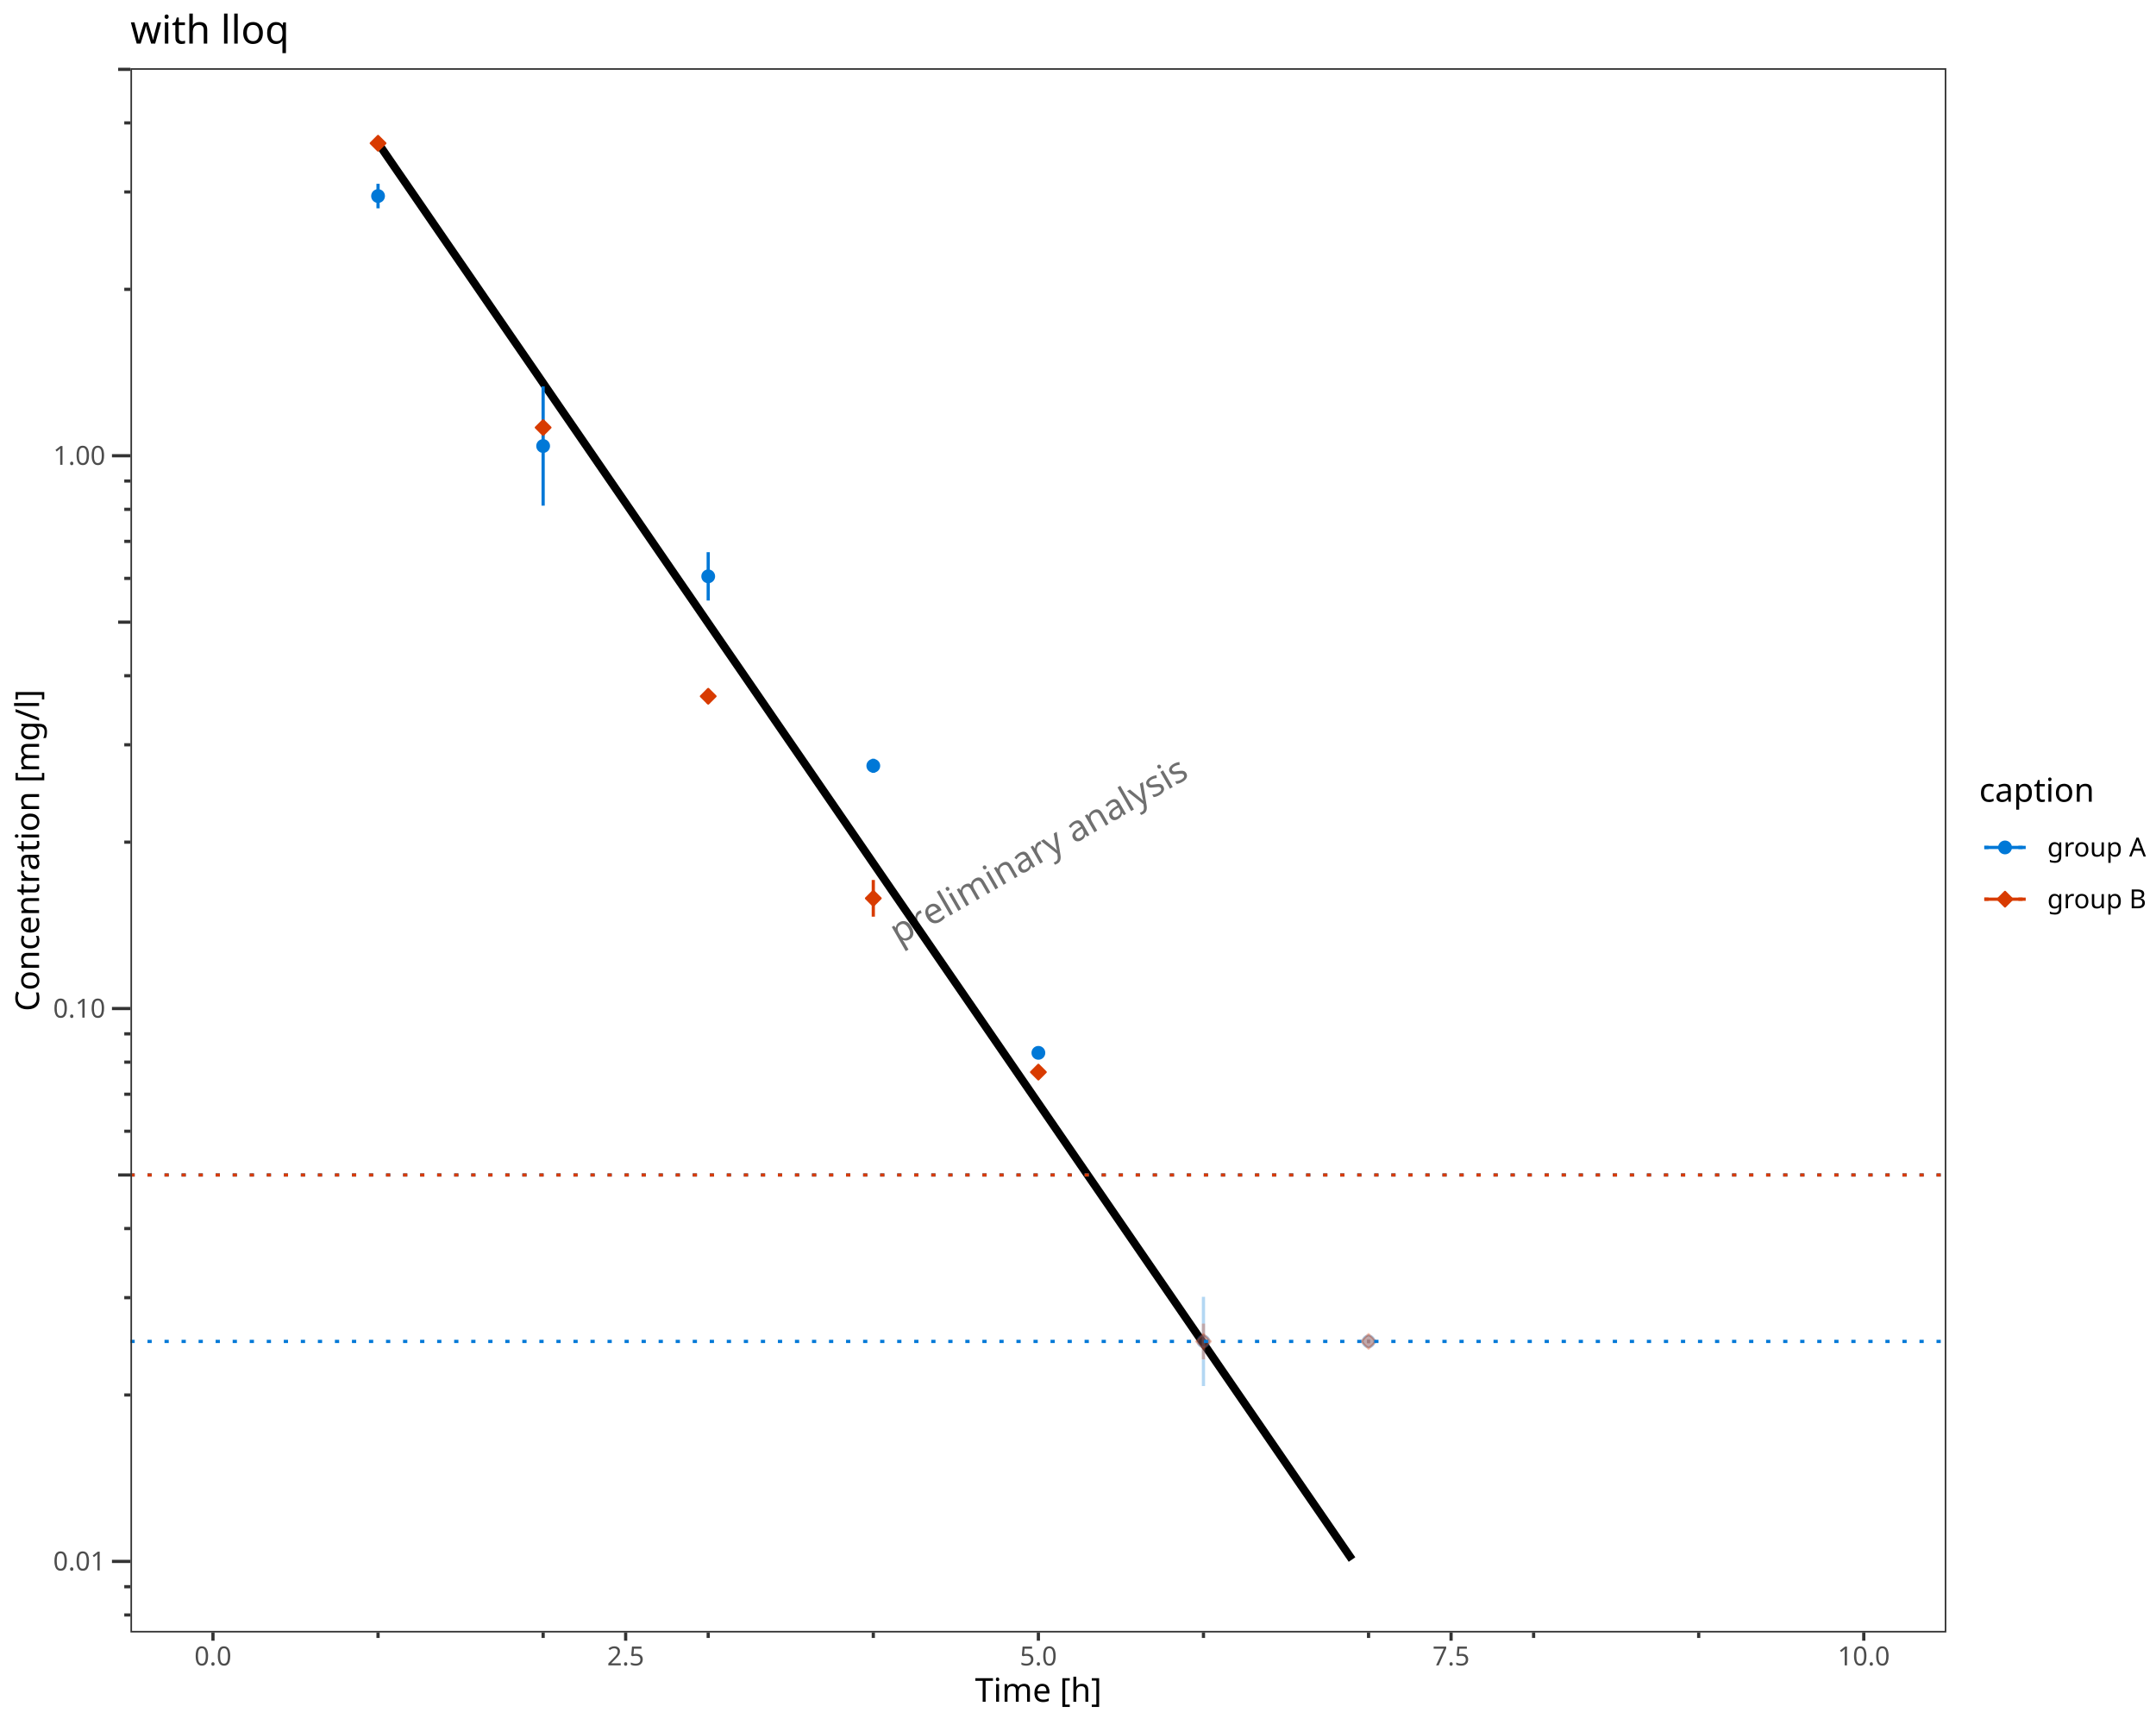
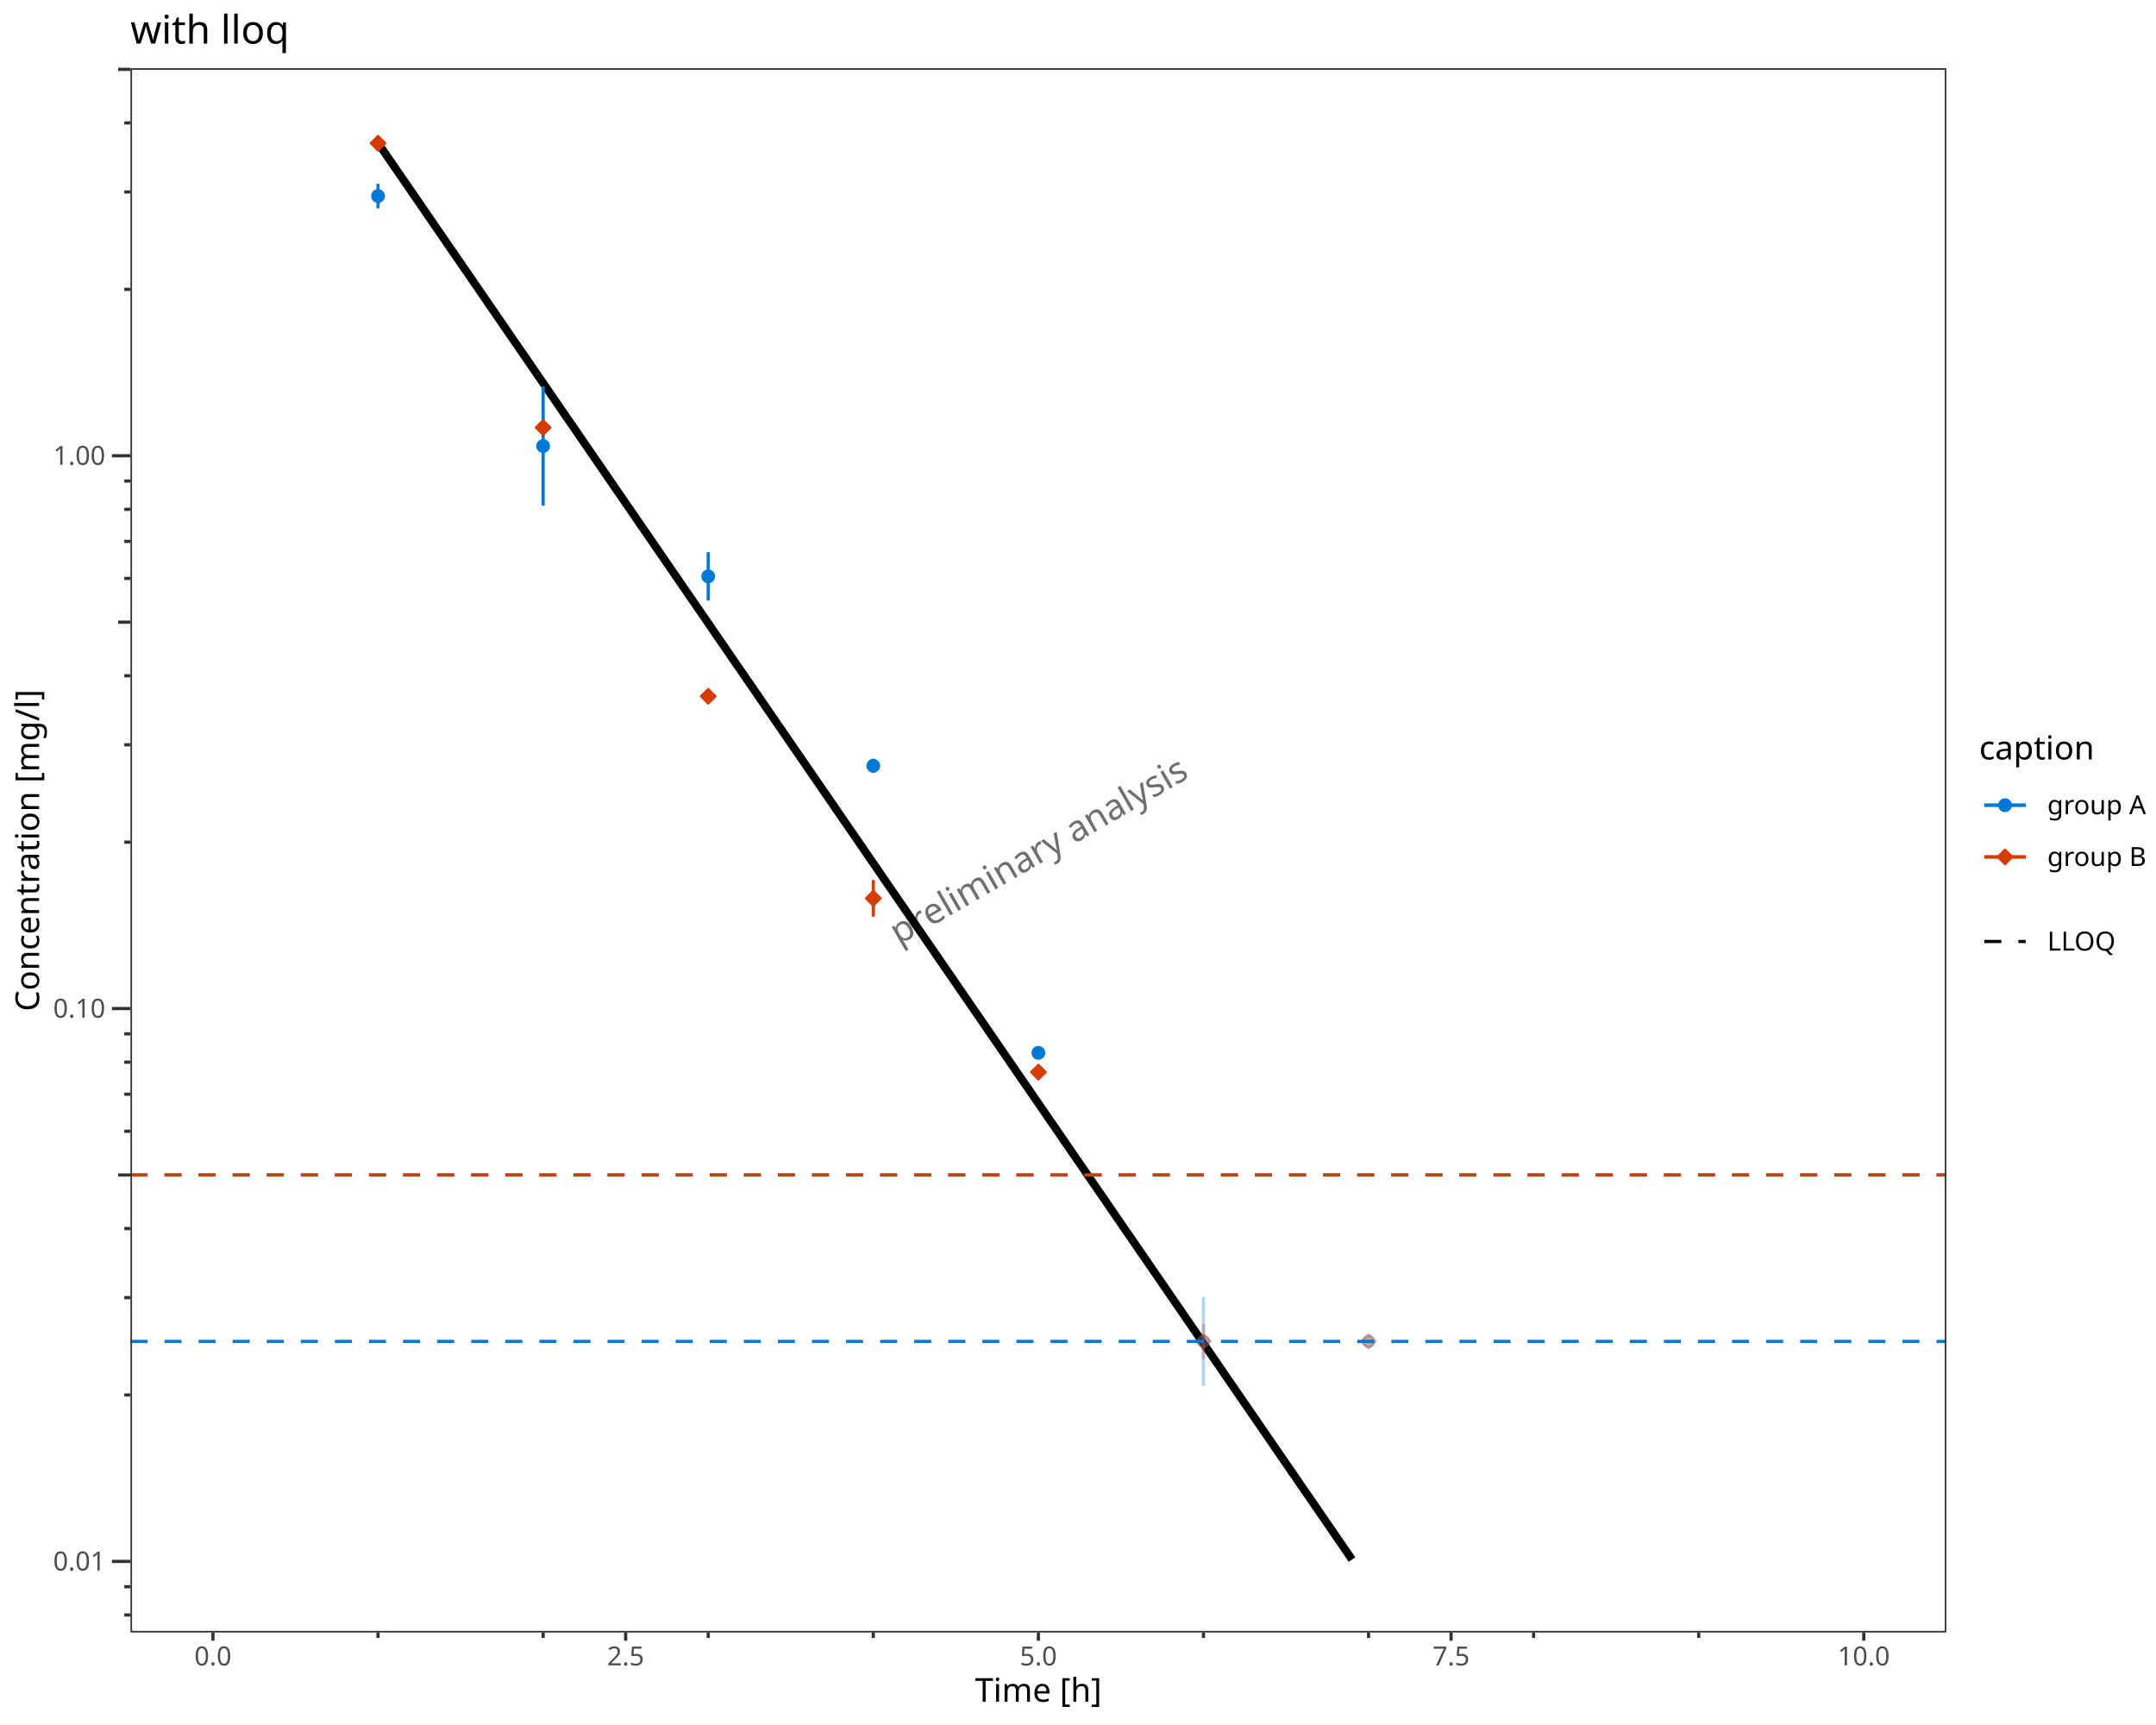
<svg xmlns="http://www.w3.org/2000/svg" class="svglite" data-engine-version="2.0" width="720.00pt" height="576.00pt" viewBox="0 0 720.00 576.00">
  <defs>
    <style type="text/css">
    .svglite line, .svglite polyline, .svglite polygon, .svglite path, .svglite rect, .svglite circle {
      fill: none;
      stroke: #000000;
      stroke-linecap: round;
      stroke-linejoin: round;
      stroke-miterlimit: 10.00;
    }
  </style>
  </defs>
  <rect width="100%" height="100%" style="stroke: none; fill: #FFFFFF;" />
  <defs>
    <clipPath id="cpMC4wMHw3MjAuMDB8MC4wMHw1NzYuMDA=">
      <rect x="0.00" y="0.00" width="720.00" height="576.00" />
    </clipPath>
  </defs>
  <g clip-path="url(#cpMC4wMHw3MjAuMDB8MC4wMHw1NzYuMDA=)">
    <rect x="0.00" y="0.00" width="720.00" height="576.00" style="stroke-width: 1.07; stroke: #FFFFFF; fill: #FFFFFF;" />
  </g>
  <defs>
    <clipPath id="cpNDMuNTZ8NjQ5Ljk4fDIyLjc4fDU0NS4xMQ==">
      <rect x="43.56" y="22.78" width="606.42" height="522.33" />
    </clipPath>
  </defs>
  <g clip-path="url(#cpNDMuNTZ8NjQ5Ljk4fDIyLjc4fDU0NS4xMQ==)">
    <rect x="43.56" y="22.78" width="606.42" height="522.33" style="stroke-width: 1.07; stroke: none; fill: #FFFFFF;" />
    <text transform="translate(348.83,287.52) rotate(-30)" text-anchor="middle" style="font-size: 12.00px; fill: #333333; fill-opacity: 0.70; font-family: sans;" textLength="105.39px" lengthAdjust="spacingAndGlyphs">preliminary analysis</text>
    <polyline points="126.25,47.75 131.76,55.77 137.28,63.78 142.79,71.80 148.30,79.82 153.82,87.84 159.33,95.85 164.84,103.87 170.35,111.89 175.87,119.90 181.38,127.92 186.89,135.94 192.41,143.95 197.92,151.97 203.43,159.99 208.94,168.00 214.46,176.02 219.97,184.04 225.48,192.06 231.00,200.07 236.51,208.09 242.02,216.11 247.54,224.12 253.05,232.14 258.56,240.16 264.07,248.17 269.59,256.19 275.10,264.21 280.61,272.22 286.13,280.24 291.64,288.26 297.15,296.28 302.66,304.29 308.18,312.31 313.69,320.33 319.20,328.34 324.72,336.36 330.23,344.38 335.74,352.39 341.25,360.41 346.77,368.43 352.28,376.44 357.79,384.46 363.31,392.48 368.82,400.49 374.33,408.51 379.84,416.53 385.36,424.55 390.87,432.56 396.38,440.58 401.90,448.60 407.41,456.61 412.92,464.63 418.44,472.65 423.95,480.66 429.46,488.68 434.97,496.70 440.49,504.71 446.00,512.73 451.51,520.75 " style="stroke-width: 2.67; stroke-linecap: butt;" />
    <polyline points="126.25,61.36 126.25,61.36 " style="stroke-width: 1.07; stroke: #0078D7; stroke-linecap: butt;" />
    <polyline points="126.25,61.36 126.25,69.57 " style="stroke-width: 1.07; stroke: #0078D7; stroke-linecap: butt;" />
    <polyline points="126.25,69.57 126.25,69.57 " style="stroke-width: 1.07; stroke: #0078D7; stroke-linecap: butt;" />
    <polyline points="181.38,129.01 181.38,129.01 " style="stroke-width: 1.07; stroke: #0078D7; stroke-linecap: butt;" />
    <polyline points="181.38,129.01 181.38,168.85 " style="stroke-width: 1.07; stroke: #0078D7; stroke-linecap: butt;" />
    <polyline points="181.38,168.85 181.38,168.85 " style="stroke-width: 1.07; stroke: #0078D7; stroke-linecap: butt;" />
    <polyline points="236.51,184.37 236.51,184.37 " style="stroke-width: 1.07; stroke: #0078D7; stroke-linecap: butt;" />
    <polyline points="236.51,184.37 236.51,200.53 " style="stroke-width: 1.07; stroke: #0078D7; stroke-linecap: butt;" />
    <polyline points="236.51,200.53 236.51,200.53 " style="stroke-width: 1.07; stroke: #0078D7; stroke-linecap: butt;" />
    <polyline points="291.64,253.37 291.64,253.37 " style="stroke-width: 1.07; stroke: #0078D7; stroke-linecap: butt;" />
    <polyline points="291.64,253.37 291.64,258.06 " style="stroke-width: 1.07; stroke: #0078D7; stroke-linecap: butt;" />
    <polyline points="291.64,258.06 291.64,258.06 " style="stroke-width: 1.07; stroke: #0078D7; stroke-linecap: butt;" />
    <polyline points="346.77,349.89 346.77,349.89 " style="stroke-width: 1.07; stroke: #0078D7; stroke-linecap: butt;" />
    <polyline points="346.77,349.89 346.77,353.24 " style="stroke-width: 1.07; stroke: #0078D7; stroke-linecap: butt;" />
    <polyline points="346.77,353.24 346.77,353.24 " style="stroke-width: 1.07; stroke: #0078D7; stroke-linecap: butt;" />
    <polyline points="401.90,433.02 401.90,433.02 " style="stroke-width: 1.07; stroke: #0078D7; stroke-opacity: 0.30; stroke-linecap: butt;" />
    <polyline points="401.90,433.02 401.90,462.81 " style="stroke-width: 1.07; stroke: #0078D7; stroke-opacity: 0.30; stroke-linecap: butt;" />
    <polyline points="401.90,462.81 401.90,462.81 " style="stroke-width: 1.07; stroke: #0078D7; stroke-opacity: 0.30; stroke-linecap: butt;" />
    <polyline points="457.03,447.38 457.03,447.38 " style="stroke-width: 1.07; stroke: #0078D7; stroke-opacity: 0.30; stroke-linecap: butt;" />
    <polyline points="457.03,447.38 457.03,448.44 " style="stroke-width: 1.07; stroke: #0078D7; stroke-opacity: 0.30; stroke-linecap: butt;" />
    <polyline points="457.03,448.44 457.03,448.44 " style="stroke-width: 1.07; stroke: #0078D7; stroke-opacity: 0.30; stroke-linecap: butt;" />
    <polyline points="126.25,46.53 126.25,46.53 " style="stroke-width: 1.07; stroke: #D83B01; stroke-linecap: butt;" />
    <polyline points="126.25,46.53 126.25,49.14 " style="stroke-width: 1.07; stroke: #D83B01; stroke-linecap: butt;" />
    <polyline points="126.25,49.14 126.25,49.14 " style="stroke-width: 1.07; stroke: #D83B01; stroke-linecap: butt;" />
    <polyline points="181.38,141.16 181.38,141.16 " style="stroke-width: 1.07; stroke: #D83B01; stroke-linecap: butt;" />
    <polyline points="181.38,141.16 181.38,144.37 " style="stroke-width: 1.07; stroke: #D83B01; stroke-linecap: butt;" />
    <polyline points="181.38,144.37 181.38,144.37 " style="stroke-width: 1.07; stroke: #D83B01; stroke-linecap: butt;" />
    <polyline points="236.51,230.08 236.51,230.08 " style="stroke-width: 1.07; stroke: #D83B01; stroke-linecap: butt;" />
    <polyline points="236.51,230.08 236.51,234.90 " style="stroke-width: 1.07; stroke: #D83B01; stroke-linecap: butt;" />
    <polyline points="236.51,234.90 236.51,234.90 " style="stroke-width: 1.07; stroke: #D83B01; stroke-linecap: butt;" />
    <polyline points="291.64,293.84 291.64,293.84 " style="stroke-width: 1.07; stroke: #D83B01; stroke-linecap: butt;" />
    <polyline points="291.64,293.84 291.64,306.08 " style="stroke-width: 1.07; stroke: #D83B01; stroke-linecap: butt;" />
    <polyline points="291.64,306.08 291.64,306.08 " style="stroke-width: 1.07; stroke: #D83B01; stroke-linecap: butt;" />
    <polyline points="346.77,357.33 346.77,357.33 " style="stroke-width: 1.07; stroke: #D83B01; stroke-linecap: butt;" />
    <polyline points="346.77,357.33 346.77,358.65 " style="stroke-width: 1.07; stroke: #D83B01; stroke-linecap: butt;" />
    <polyline points="346.77,358.65 346.77,358.65 " style="stroke-width: 1.07; stroke: #D83B01; stroke-linecap: butt;" />
    <polyline points="401.90,441.96 401.90,441.96 " style="stroke-width: 1.07; stroke: #D83B01; stroke-opacity: 0.30; stroke-linecap: butt;" />
    <polyline points="401.90,441.96 401.90,453.87 " style="stroke-width: 1.07; stroke: #D83B01; stroke-opacity: 0.30; stroke-linecap: butt;" />
    <polyline points="401.90,453.87 401.90,453.87 " style="stroke-width: 1.07; stroke: #D83B01; stroke-opacity: 0.30; stroke-linecap: butt;" />
    <polyline points="457.03,447.24 457.03,447.24 " style="stroke-width: 1.07; stroke: #D83B01; stroke-opacity: 0.30; stroke-linecap: butt;" />
    <polyline points="457.03,447.24 457.03,448.59 " style="stroke-width: 1.07; stroke: #D83B01; stroke-opacity: 0.30; stroke-linecap: butt;" />
    <polyline points="457.03,448.59 457.03,448.59 " style="stroke-width: 1.07; stroke: #D83B01; stroke-opacity: 0.30; stroke-linecap: butt;" />
    <circle cx="126.25" cy="65.46" r="1.95" style="stroke-width: 0.71; stroke: #0078D7; fill: #0078D7;" />
    <circle cx="181.38" cy="148.93" r="1.95" style="stroke-width: 0.71; stroke: #0078D7; fill: #0078D7;" />
    <circle cx="236.51" cy="192.45" r="1.95" style="stroke-width: 0.71; stroke: #0078D7; fill: #0078D7;" />
    <circle cx="291.64" cy="255.71" r="1.95" style="stroke-width: 0.71; stroke: #0078D7; fill: #0078D7;" />
    <circle cx="346.77" cy="351.56" r="1.95" style="stroke-width: 0.71; stroke: #0078D7; fill: #0078D7;" />
    <circle cx="401.90" cy="447.91" r="1.95" style="stroke-width: 0.71; stroke: #0078D7; stroke-opacity: 0.30; fill: #0078D7; fill-opacity: 0.30;" />
    <circle cx="457.03" cy="447.91" r="1.95" style="stroke-width: 0.71; stroke: #0078D7; stroke-opacity: 0.30; fill: #0078D7; fill-opacity: 0.30;" />
    <polygon points="126.25,50.28 128.70,47.83 126.25,45.38 123.80,47.83 " style="stroke-width: 0.71; stroke: #D83B01; fill: #D83B01;" />
    <polygon points="181.38,145.21 183.83,142.76 181.38,140.31 178.93,142.76 " style="stroke-width: 0.71; stroke: #D83B01; fill: #D83B01;" />
    <polygon points="236.51,234.94 238.96,232.49 236.51,230.04 234.06,232.49 " style="stroke-width: 0.71; stroke: #D83B01; fill: #D83B01;" />
    <polygon points="291.64,302.41 294.09,299.96 291.64,297.51 289.19,299.96 " style="stroke-width: 0.71; stroke: #D83B01; fill: #D83B01;" />
    <polygon points="346.77,360.44 349.22,357.99 346.77,355.54 344.32,357.99 " style="stroke-width: 0.71; stroke: #D83B01; fill: #D83B01;" />
    <polygon points="401.90,450.36 404.35,447.91 401.90,445.46 399.45,447.91 " style="stroke-width: 0.71; stroke: #D83B01; stroke-opacity: 0.30; fill: #D83B01; fill-opacity: 0.30;" />
    <polygon points="457.03,450.36 459.48,447.91 457.03,445.46 454.58,447.91 " style="stroke-width: 0.71; stroke: #D83B01; stroke-opacity: 0.30; fill: #D83B01; fill-opacity: 0.30;" />
-     <line x1="43.56" y1="392.34" x2="649.98" y2="392.34" style="stroke-width: 1.07; stroke: #0078D7; stroke-dasharray: 1.42,4.27; stroke-linecap: butt;" />
-     <line x1="43.56" y1="447.91" x2="649.98" y2="447.91" style="stroke-width: 1.07; stroke: #0078D7; stroke-dasharray: 1.42,4.27; stroke-linecap: butt;" />
-     <line x1="43.56" y1="392.34" x2="649.98" y2="392.34" style="stroke-width: 1.07; stroke: #D83B01; stroke-dasharray: 1.42,4.27; stroke-linecap: butt;" />
+     <line x1="43.56" y1="392.34" x2="649.98" y2="392.34" style="stroke-width: 1.07; stroke: #0078D7; stroke-dasharray: 5.69,5.69; stroke-linecap: butt;" />
+     <line x1="43.56" y1="447.91" x2="649.98" y2="447.91" style="stroke-width: 1.07; stroke: #0078D7; stroke-dasharray: 5.69,5.69; stroke-linecap: butt;" />
+     <line x1="43.56" y1="392.34" x2="649.98" y2="392.34" style="stroke-width: 1.07; stroke: #D83B01; stroke-dasharray: 5.69,5.69; stroke-linecap: butt;" />
    <rect x="43.56" y="22.78" width="606.42" height="522.33" style="stroke-width: 1.07; stroke: #333333;" />
  </g>
  <g clip-path="url(#cpMC4wMHw3MjAuMDB8MC4wMHw1NzYuMDA=)">
    <text x="35.20" y="524.40" text-anchor="end" style="font-size: 8.80px; fill: #4D4D4D; font-family: sans;" textLength="17.13px" lengthAdjust="spacingAndGlyphs">0.01</text>
    <text x="35.20" y="339.80" text-anchor="end" style="font-size: 8.80px; fill: #4D4D4D; font-family: sans;" textLength="17.13px" lengthAdjust="spacingAndGlyphs">0.10</text>
    <text x="35.20" y="155.21" text-anchor="end" style="font-size: 8.80px; fill: #4D4D4D; font-family: sans;" textLength="17.13px" lengthAdjust="spacingAndGlyphs">1.00</text>
    <polyline points="37.39,521.37 43.56,521.37 " style="stroke-width: 1.07; stroke: #333333; stroke-linecap: butt;" />
    <polyline points="37.39,336.77 43.56,336.77 " style="stroke-width: 1.07; stroke: #333333; stroke-linecap: butt;" />
    <polyline points="37.39,152.18 43.56,152.18 " style="stroke-width: 1.07; stroke: #333333; stroke-linecap: butt;" />
    <polyline points="39.45,392.34 43.56,392.34 " style="stroke-width: 1.07; stroke: #333333; stroke-linecap: butt;" />
    <polyline points="39.45,207.75 43.56,207.75 " style="stroke-width: 1.07; stroke: #333333; stroke-linecap: butt;" />
    <polyline points="39.45,23.15 43.56,23.15 " style="stroke-width: 1.07; stroke: #333333; stroke-linecap: butt;" />
    <polyline points="41.50,539.26 43.56,539.26 " style="stroke-width: 1.07; stroke: #333333; stroke-linecap: butt;" />
    <polyline points="41.50,529.82 43.56,529.82 " style="stroke-width: 1.07; stroke: #333333; stroke-linecap: butt;" />
    <polyline points="41.50,465.80 43.56,465.80 " style="stroke-width: 1.07; stroke: #333333; stroke-linecap: butt;" />
    <polyline points="41.50,433.30 43.56,433.30 " style="stroke-width: 1.07; stroke: #333333; stroke-linecap: butt;" />
    <polyline points="41.50,410.23 43.56,410.23 " style="stroke-width: 1.07; stroke: #333333; stroke-linecap: butt;" />
    <polyline points="41.50,377.73 43.56,377.73 " style="stroke-width: 1.07; stroke: #333333; stroke-linecap: butt;" />
    <polyline points="41.50,365.37 43.56,365.37 " style="stroke-width: 1.07; stroke: #333333; stroke-linecap: butt;" />
    <polyline points="41.50,354.66 43.56,354.66 " style="stroke-width: 1.07; stroke: #333333; stroke-linecap: butt;" />
    <polyline points="41.50,345.22 43.56,345.22 " style="stroke-width: 1.07; stroke: #333333; stroke-linecap: butt;" />
    <polyline points="41.50,281.21 43.56,281.21 " style="stroke-width: 1.07; stroke: #333333; stroke-linecap: butt;" />
    <polyline points="41.50,248.70 43.56,248.70 " style="stroke-width: 1.07; stroke: #333333; stroke-linecap: butt;" />
    <polyline points="41.50,225.64 43.56,225.64 " style="stroke-width: 1.07; stroke: #333333; stroke-linecap: butt;" />
    <polyline points="41.50,193.13 43.56,193.13 " style="stroke-width: 1.07; stroke: #333333; stroke-linecap: butt;" />
    <polyline points="41.50,180.77 43.56,180.77 " style="stroke-width: 1.07; stroke: #333333; stroke-linecap: butt;" />
    <polyline points="41.50,170.07 43.56,170.07 " style="stroke-width: 1.07; stroke: #333333; stroke-linecap: butt;" />
    <polyline points="41.50,160.62 43.56,160.62 " style="stroke-width: 1.07; stroke: #333333; stroke-linecap: butt;" />
    <polyline points="41.50,96.61 43.56,96.61 " style="stroke-width: 1.07; stroke: #333333; stroke-linecap: butt;" />
    <polyline points="41.50,64.10 43.56,64.10 " style="stroke-width: 1.07; stroke: #333333; stroke-linecap: butt;" />
    <polyline points="41.50,41.04 43.56,41.04 " style="stroke-width: 1.07; stroke: #333333; stroke-linecap: butt;" />
    <polyline points="71.12,545.11 71.12,547.85 " style="stroke-width: 1.07; stroke: #333333; stroke-linecap: butt;" />
    <polyline points="208.94,545.11 208.94,547.85 " style="stroke-width: 1.07; stroke: #333333; stroke-linecap: butt;" />
    <polyline points="346.77,545.11 346.77,547.85 " style="stroke-width: 1.07; stroke: #333333; stroke-linecap: butt;" />
    <polyline points="484.59,545.11 484.59,547.85 " style="stroke-width: 1.07; stroke: #333333; stroke-linecap: butt;" />
    <polyline points="622.41,545.11 622.41,547.85 " style="stroke-width: 1.07; stroke: #333333; stroke-linecap: butt;" />
    <polyline points="126.25,545.11 126.25,546.94 " style="stroke-width: 1.07; stroke: #333333; stroke-linecap: butt;" />
    <polyline points="181.38,545.11 181.38,546.94 " style="stroke-width: 1.07; stroke: #333333; stroke-linecap: butt;" />
    <polyline points="236.51,545.11 236.51,546.94 " style="stroke-width: 1.07; stroke: #333333; stroke-linecap: butt;" />
    <polyline points="291.64,545.11 291.64,546.94 " style="stroke-width: 1.07; stroke: #333333; stroke-linecap: butt;" />
    <polyline points="401.90,545.11 401.90,546.94 " style="stroke-width: 1.07; stroke: #333333; stroke-linecap: butt;" />
    <polyline points="457.03,545.11 457.03,546.94 " style="stroke-width: 1.07; stroke: #333333; stroke-linecap: butt;" />
    <polyline points="512.15,545.11 512.15,546.94 " style="stroke-width: 1.07; stroke: #333333; stroke-linecap: butt;" />
    <polyline points="567.28,545.11 567.28,546.94 " style="stroke-width: 1.07; stroke: #333333; stroke-linecap: butt;" />
    <text x="71.12" y="556.10" text-anchor="middle" style="font-size: 8.80px; fill: #4D4D4D; font-family: sans;" textLength="12.23px" lengthAdjust="spacingAndGlyphs">0.0</text>
    <text x="208.94" y="556.10" text-anchor="middle" style="font-size: 8.80px; fill: #4D4D4D; font-family: sans;" textLength="12.23px" lengthAdjust="spacingAndGlyphs">2.5</text>
    <text x="346.77" y="556.10" text-anchor="middle" style="font-size: 8.80px; fill: #4D4D4D; font-family: sans;" textLength="12.23px" lengthAdjust="spacingAndGlyphs">5.0</text>
    <text x="484.59" y="556.10" text-anchor="middle" style="font-size: 8.80px; fill: #4D4D4D; font-family: sans;" textLength="12.23px" lengthAdjust="spacingAndGlyphs">7.5</text>
    <text x="622.41" y="556.10" text-anchor="middle" style="font-size: 8.80px; fill: #4D4D4D; font-family: sans;" textLength="17.13px" lengthAdjust="spacingAndGlyphs">10.0</text>
    <text x="346.77" y="568.24" text-anchor="middle" style="font-size: 11.00px; font-family: sans;" textLength="39.73px" lengthAdjust="spacingAndGlyphs">Time [h]</text>
    <text transform="translate(13.05,283.95) rotate(-90)" text-anchor="middle" style="font-size: 11.00px; font-family: sans;" textLength="98.45px" lengthAdjust="spacingAndGlyphs">Concentration [mg/l]</text>
-     <rect x="660.94" y="259.00" width="53.58" height="49.89" style="stroke-width: 1.07; stroke: none; fill: #FFFFFF;" />
-     <text x="660.94" y="267.71" style="font-size: 11.00px; font-family: sans;" textLength="35.48px" lengthAdjust="spacingAndGlyphs">caption</text>
-     <rect x="660.94" y="274.33" width="17.28" height="17.28" style="stroke-width: 1.07; stroke: none; fill: #FFFFFF;" />
-     <line x1="662.66" y1="282.97" x2="676.49" y2="282.97" style="stroke-width: 1.07; stroke: #0078D7; stroke-linecap: butt;" />
-     <circle cx="669.58" cy="282.97" r="1.95" style="stroke-width: 0.71; stroke: #0078D7; fill: #0078D7;" />
-     <line x1="662.66" y1="282.97" x2="676.49" y2="282.97" style="stroke-width: 1.07; stroke: #0078D7; stroke-dasharray: 1.42,4.27; stroke-linecap: butt;" />
-     <rect x="660.94" y="291.61" width="17.28" height="17.28" style="stroke-width: 1.07; stroke: none; fill: #FFFFFF;" />
-     <line x1="662.66" y1="300.25" x2="676.49" y2="300.25" style="stroke-width: 1.07; stroke: #D83B01; stroke-linecap: butt;" />
-     <polygon points="669.58,302.70 672.03,300.25 669.58,297.80 667.13,300.25 " style="stroke-width: 0.71; stroke: #D83B01; fill: #D83B01;" />
-     <line x1="662.66" y1="300.25" x2="676.49" y2="300.25" style="stroke-width: 1.07; stroke: #D83B01; stroke-dasharray: 1.42,4.27; stroke-linecap: butt;" />
-     <text x="683.70" y="286.00" style="font-size: 8.80px; font-family: sans;" textLength="30.82px" lengthAdjust="spacingAndGlyphs">group A</text>
-     <text x="683.70" y="303.28" style="font-size: 8.80px; font-family: sans;" textLength="30.82px" lengthAdjust="spacingAndGlyphs">group B</text>
+     <rect x="660.94" y="244.88" width="53.58" height="49.89" style="stroke-width: 1.07; stroke: none; fill: #FFFFFF;" />
+     <text x="660.94" y="253.59" style="font-size: 11.00px; font-family: sans;" textLength="35.48px" lengthAdjust="spacingAndGlyphs">caption</text>
+     <rect x="660.94" y="260.22" width="17.28" height="17.28" style="stroke-width: 1.07; stroke: none; fill: #FFFFFF;" />
+     <line x1="662.66" y1="268.86" x2="676.49" y2="268.86" style="stroke-width: 1.07; stroke: #0078D7; stroke-linecap: butt;" />
+     <circle cx="669.58" cy="268.86" r="1.95" style="stroke-width: 0.71; stroke: #0078D7; fill: #0078D7;" />
+     <line x1="662.66" y1="268.86" x2="676.49" y2="268.86" style="stroke-width: 1.07; stroke: #0078D7; stroke-linecap: butt;" />
+     <rect x="660.94" y="277.50" width="17.28" height="17.28" style="stroke-width: 1.07; stroke: none; fill: #FFFFFF;" />
+     <line x1="662.66" y1="286.14" x2="676.49" y2="286.14" style="stroke-width: 1.07; stroke: #D83B01; stroke-linecap: butt;" />
+     <polygon points="669.58,288.59 672.03,286.14 669.58,283.69 667.13,286.14 " style="stroke-width: 0.71; stroke: #D83B01; fill: #D83B01;" />
+     <line x1="662.66" y1="286.14" x2="676.49" y2="286.14" style="stroke-width: 1.07; stroke: #D83B01; stroke-linecap: butt;" />
+     <text x="683.70" y="271.88" style="font-size: 8.80px; font-family: sans;" textLength="30.82px" lengthAdjust="spacingAndGlyphs">group A</text>
+     <text x="683.70" y="289.16" style="font-size: 8.80px; font-family: sans;" textLength="30.82px" lengthAdjust="spacingAndGlyphs">group B</text>
+     <rect x="660.94" y="305.73" width="46.24" height="17.28" style="stroke-width: 1.07; stroke: none; fill: #FFFFFF;" />
+     <rect x="660.94" y="305.73" width="17.28" height="17.28" style="stroke-width: 1.07; stroke: none; fill: #FFFFFF;" />
+     <line x1="662.66" y1="314.37" x2="676.49" y2="314.37" style="stroke-width: 1.07; stroke-dasharray: 5.69,5.69; stroke-linecap: butt;" />
+     <text x="683.70" y="317.40" style="font-size: 8.80px; font-family: sans;" textLength="23.49px" lengthAdjust="spacingAndGlyphs">LLOQ</text>
    <text x="43.56" y="14.56" style="font-size: 13.20px; font-family: sans;" textLength="47.69px" lengthAdjust="spacingAndGlyphs">with lloq</text>
  </g>
</svg>
